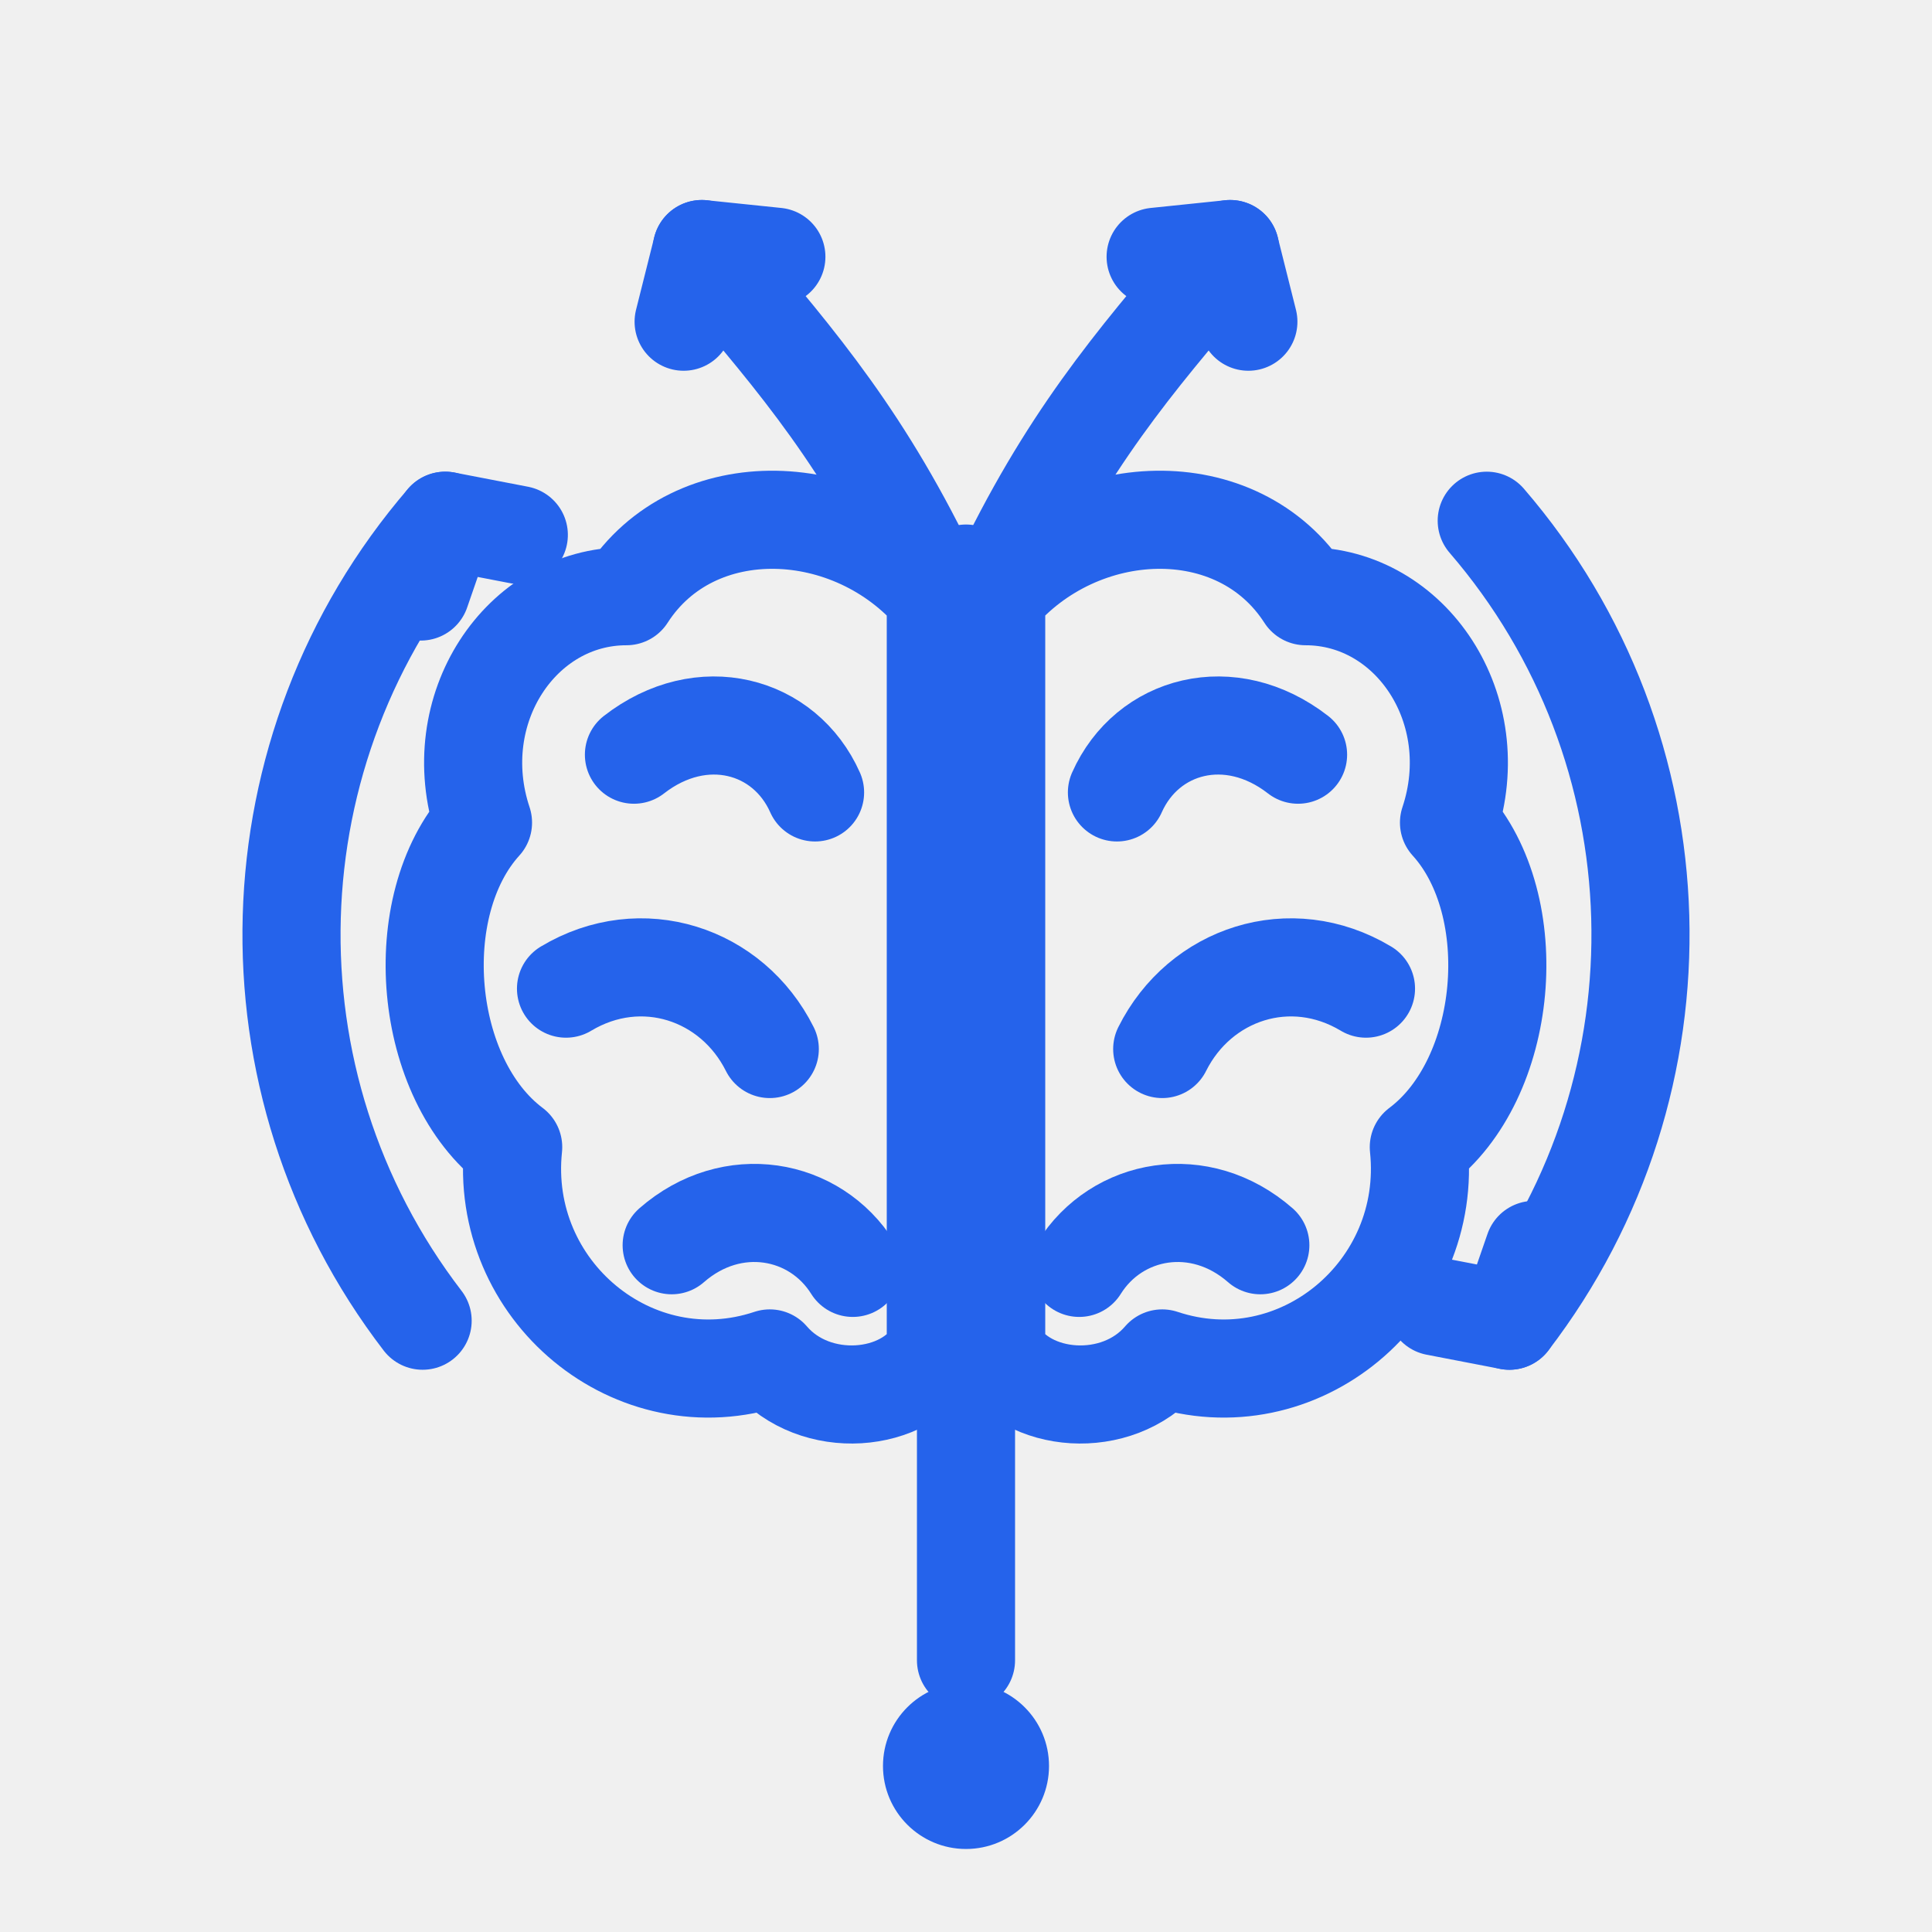
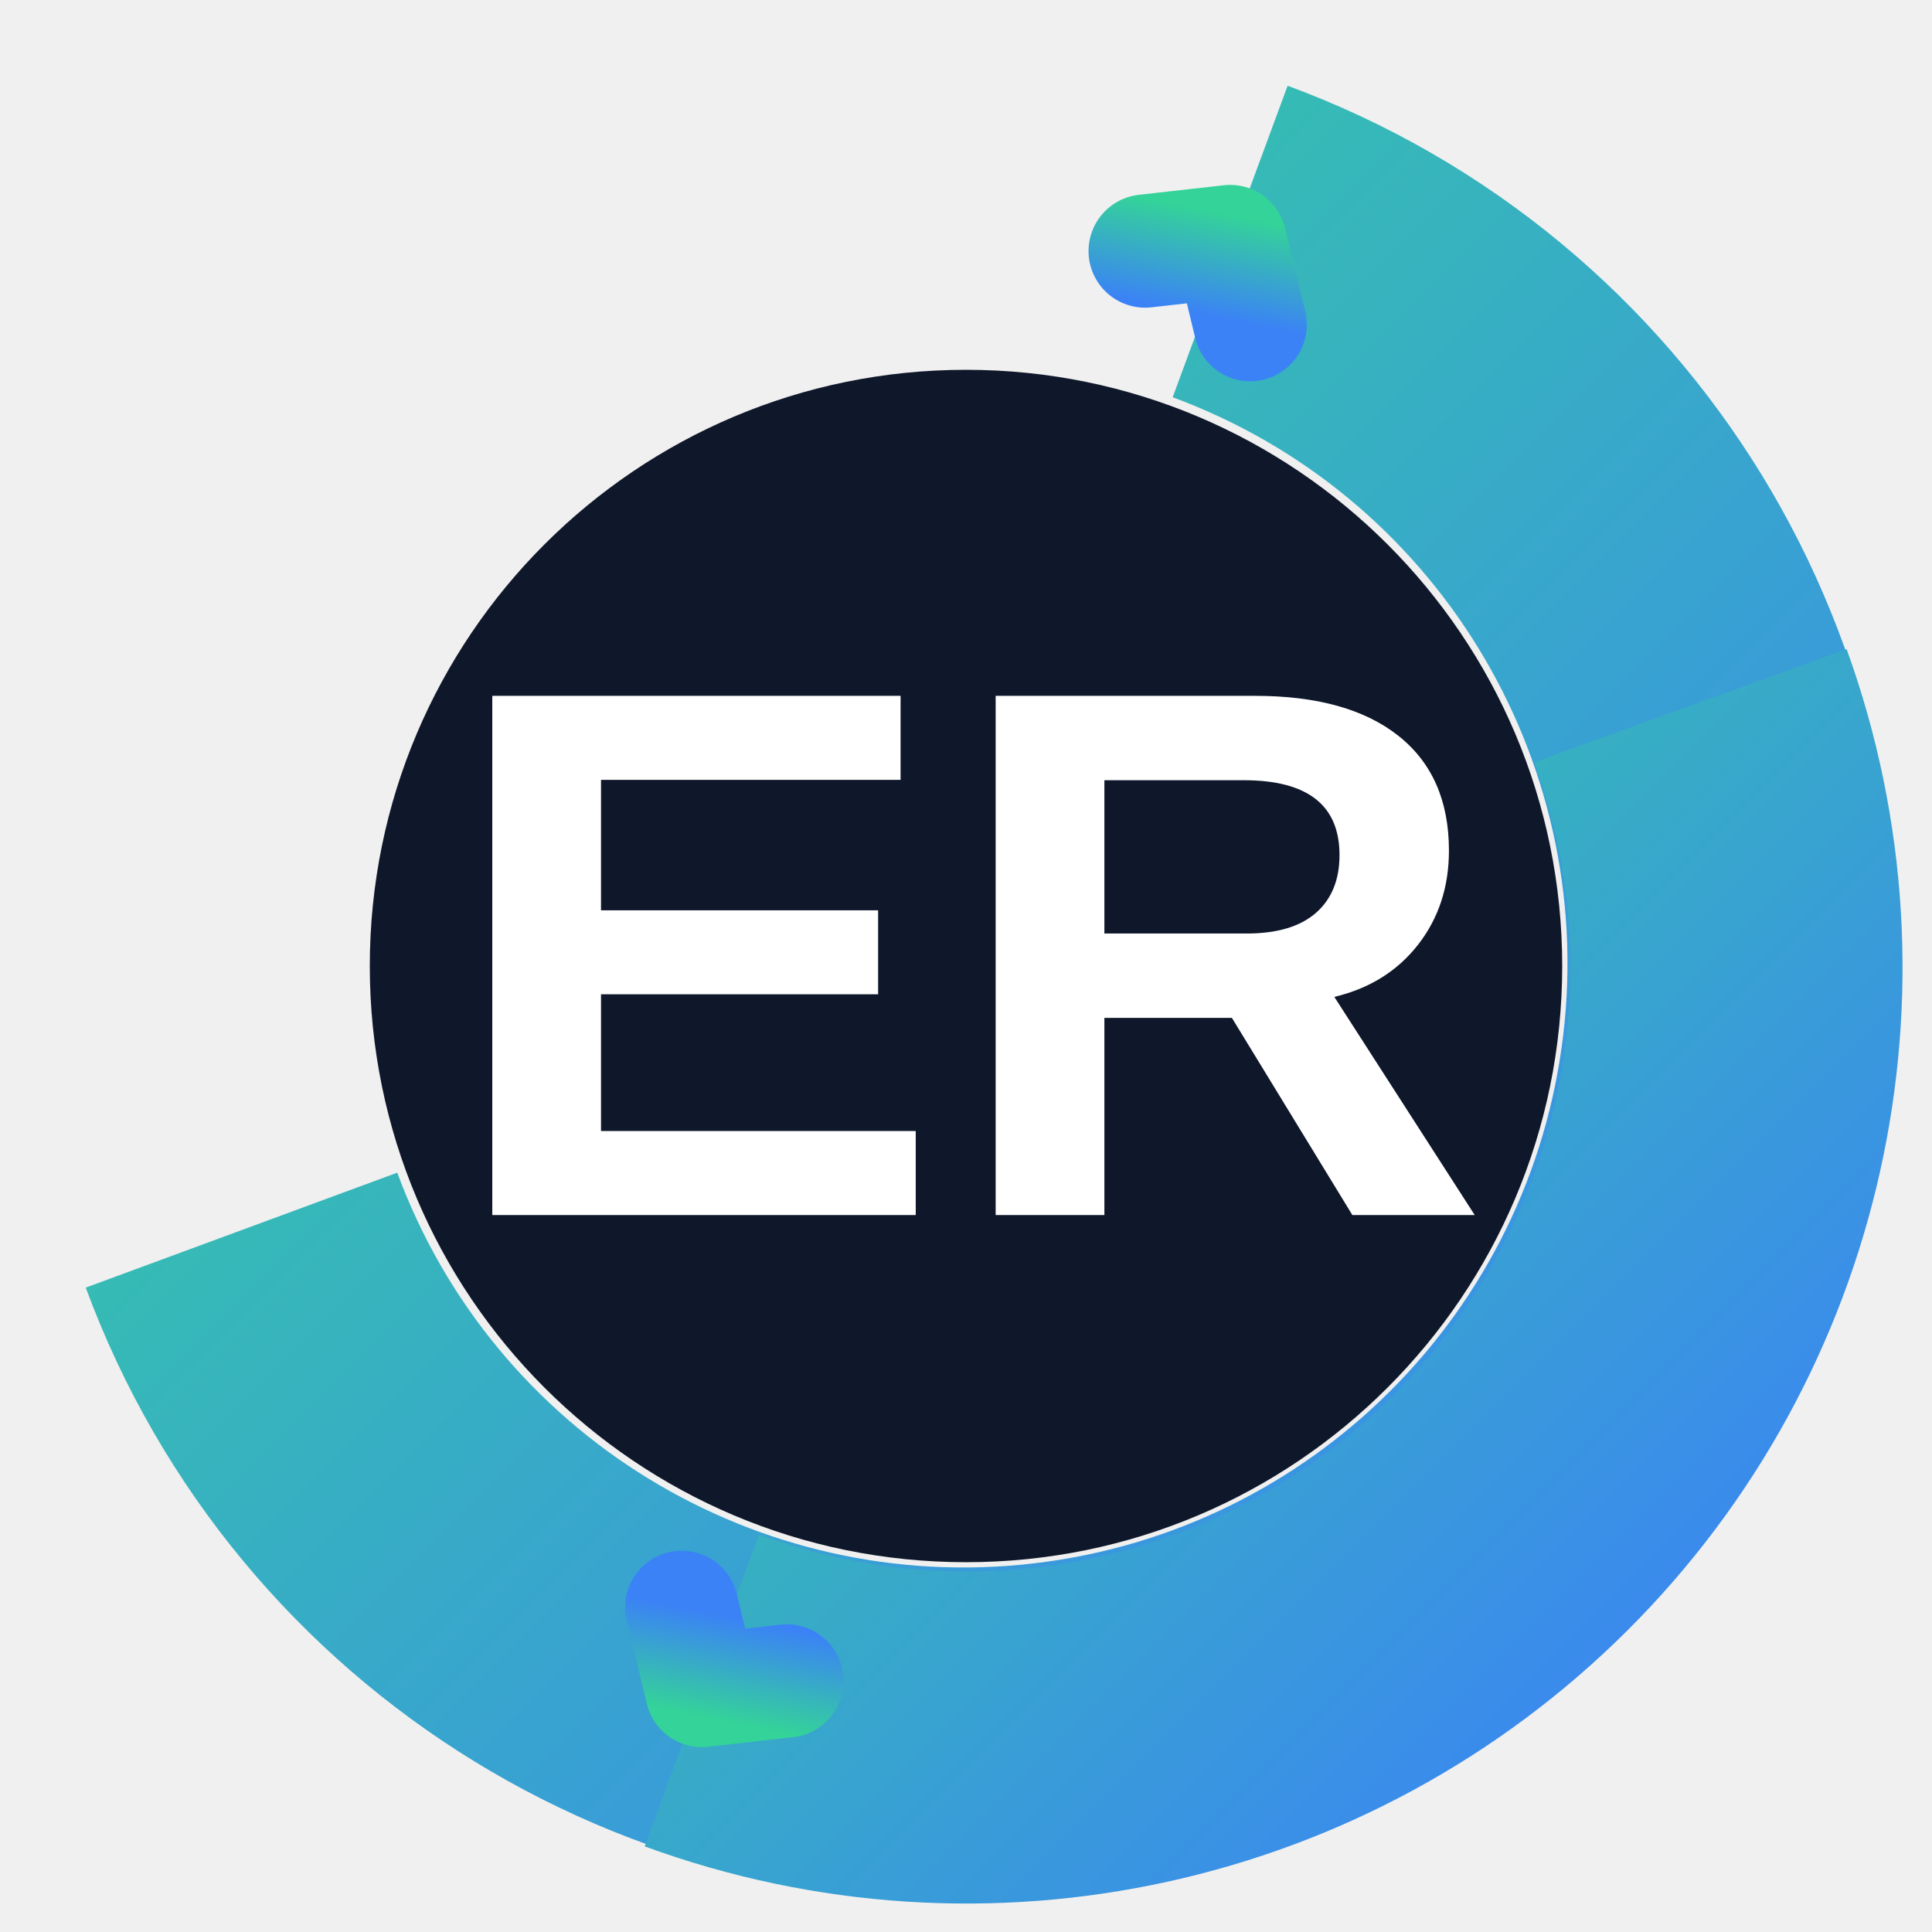
<svg xmlns="http://www.w3.org/2000/svg" viewBox="0 0 512 512">
  <defs>
-     <path id="av" d="M -15 13 L 0 0 L 15 13" fill="none" stroke="#2563eb" stroke-width="26" stroke-linecap="round" stroke-linejoin="round" />
-     <path id="lobe" d="       M 248 158       C 226 132 184 130 166 158       C 138 158 118 188 128 218       C 108 240 112 286 136 304       C 132 342 168 372 204 360       C 216 374 240 372 248 358       Z" />
-     <path id="gyri" d="M 168 200 C 186 186 208 192 216 210 M 150 262 C 170 250 194 258 204 278 M 178 330 C 194 316 216 320 226 336" />
+     <linearGradient id="grad" x1="0%" y1="0%" x2="100%" y2="100%">
+       <stop offset="0%" stop-color="#34d399" />
+       <stop offset="100%" stop-color="#3b82f6" />
+     </linearGradient>
+     <path id="av" d="M -17 15 L 0 0 L 17 15" fill="none" stroke="url(#grad)" stroke-width="30" stroke-linecap="round" stroke-linejoin="round" />
  </defs>
-   <g fill="none" stroke="#2563eb" stroke-width="26" stroke-linecap="round" stroke-linejoin="round">
-     <path d="M 256 152 L 256 366" />
-     <use href="#lobe" />
-     <use href="#lobe" transform="translate(512,0) scale(-1,1)" />
-     <path d="M 168 200 C 186 186 208 192 216 210" />
-     <path d="M 150 262 C 170 250 194 258 204 278" />
-     <path d="M 178 330 C 194 316 216 320 226 336" />
-     <path d="M 344 200 C 326 186 304 192 296 210" />
-     <path d="M 362 262 C 342 250 318 258 308 278" />
-     <path d="M 334 330 C 318 316 296 320 286 336" />
-     <path d="M 244 148 C 226 112 208 92 186 66" />
-     <path d="M 268 148 C 286 112 304 92 326 66" />
-     <use href="#av" transform="translate(186,66) rotate(-35)" />
-     <use href="#av" transform="translate(326,66) rotate(35)" />
-     <path d="M 118 138 A 168 168 0 0 0 112 350" />
-     <path d="M 394 138 A 168 168 0 0 1 400 350" />
-     <use href="#av" transform="translate(118,138) rotate(-30)" />
-     <use href="#av" transform="translate(400,350) rotate(150)" />
+   <g fill="none" stroke="url(#grad)" stroke-width="88">
+     <path d="M 64 326 A 204 204 0 1 0 326 64" />
+     <path d="M 448 187 A 204 204 0 0 1 186 448" />
  </g>
-   <g stroke="#2563eb" stroke-width="26" stroke-linecap="round" fill="none">
-     <path d="M 256 372 L 256 440" />
-   </g>
-   <circle cx="256" cy="468" r="22" fill="#2563eb" />
+   <use href="#av" transform="translate(326,64) rotate(35)" />
+   <use href="#av" transform="translate(186,448) rotate(215)" />
+   <circle cx="256" cy="256" r="158" fill="#0f172a" />
+   <text x="256" y="322" text-anchor="middle" font-family="Arial Black, Arial, Helvetica, sans-serif" font-weight="900" font-size="200" fill="#ffffff">ER</text>
</svg>
